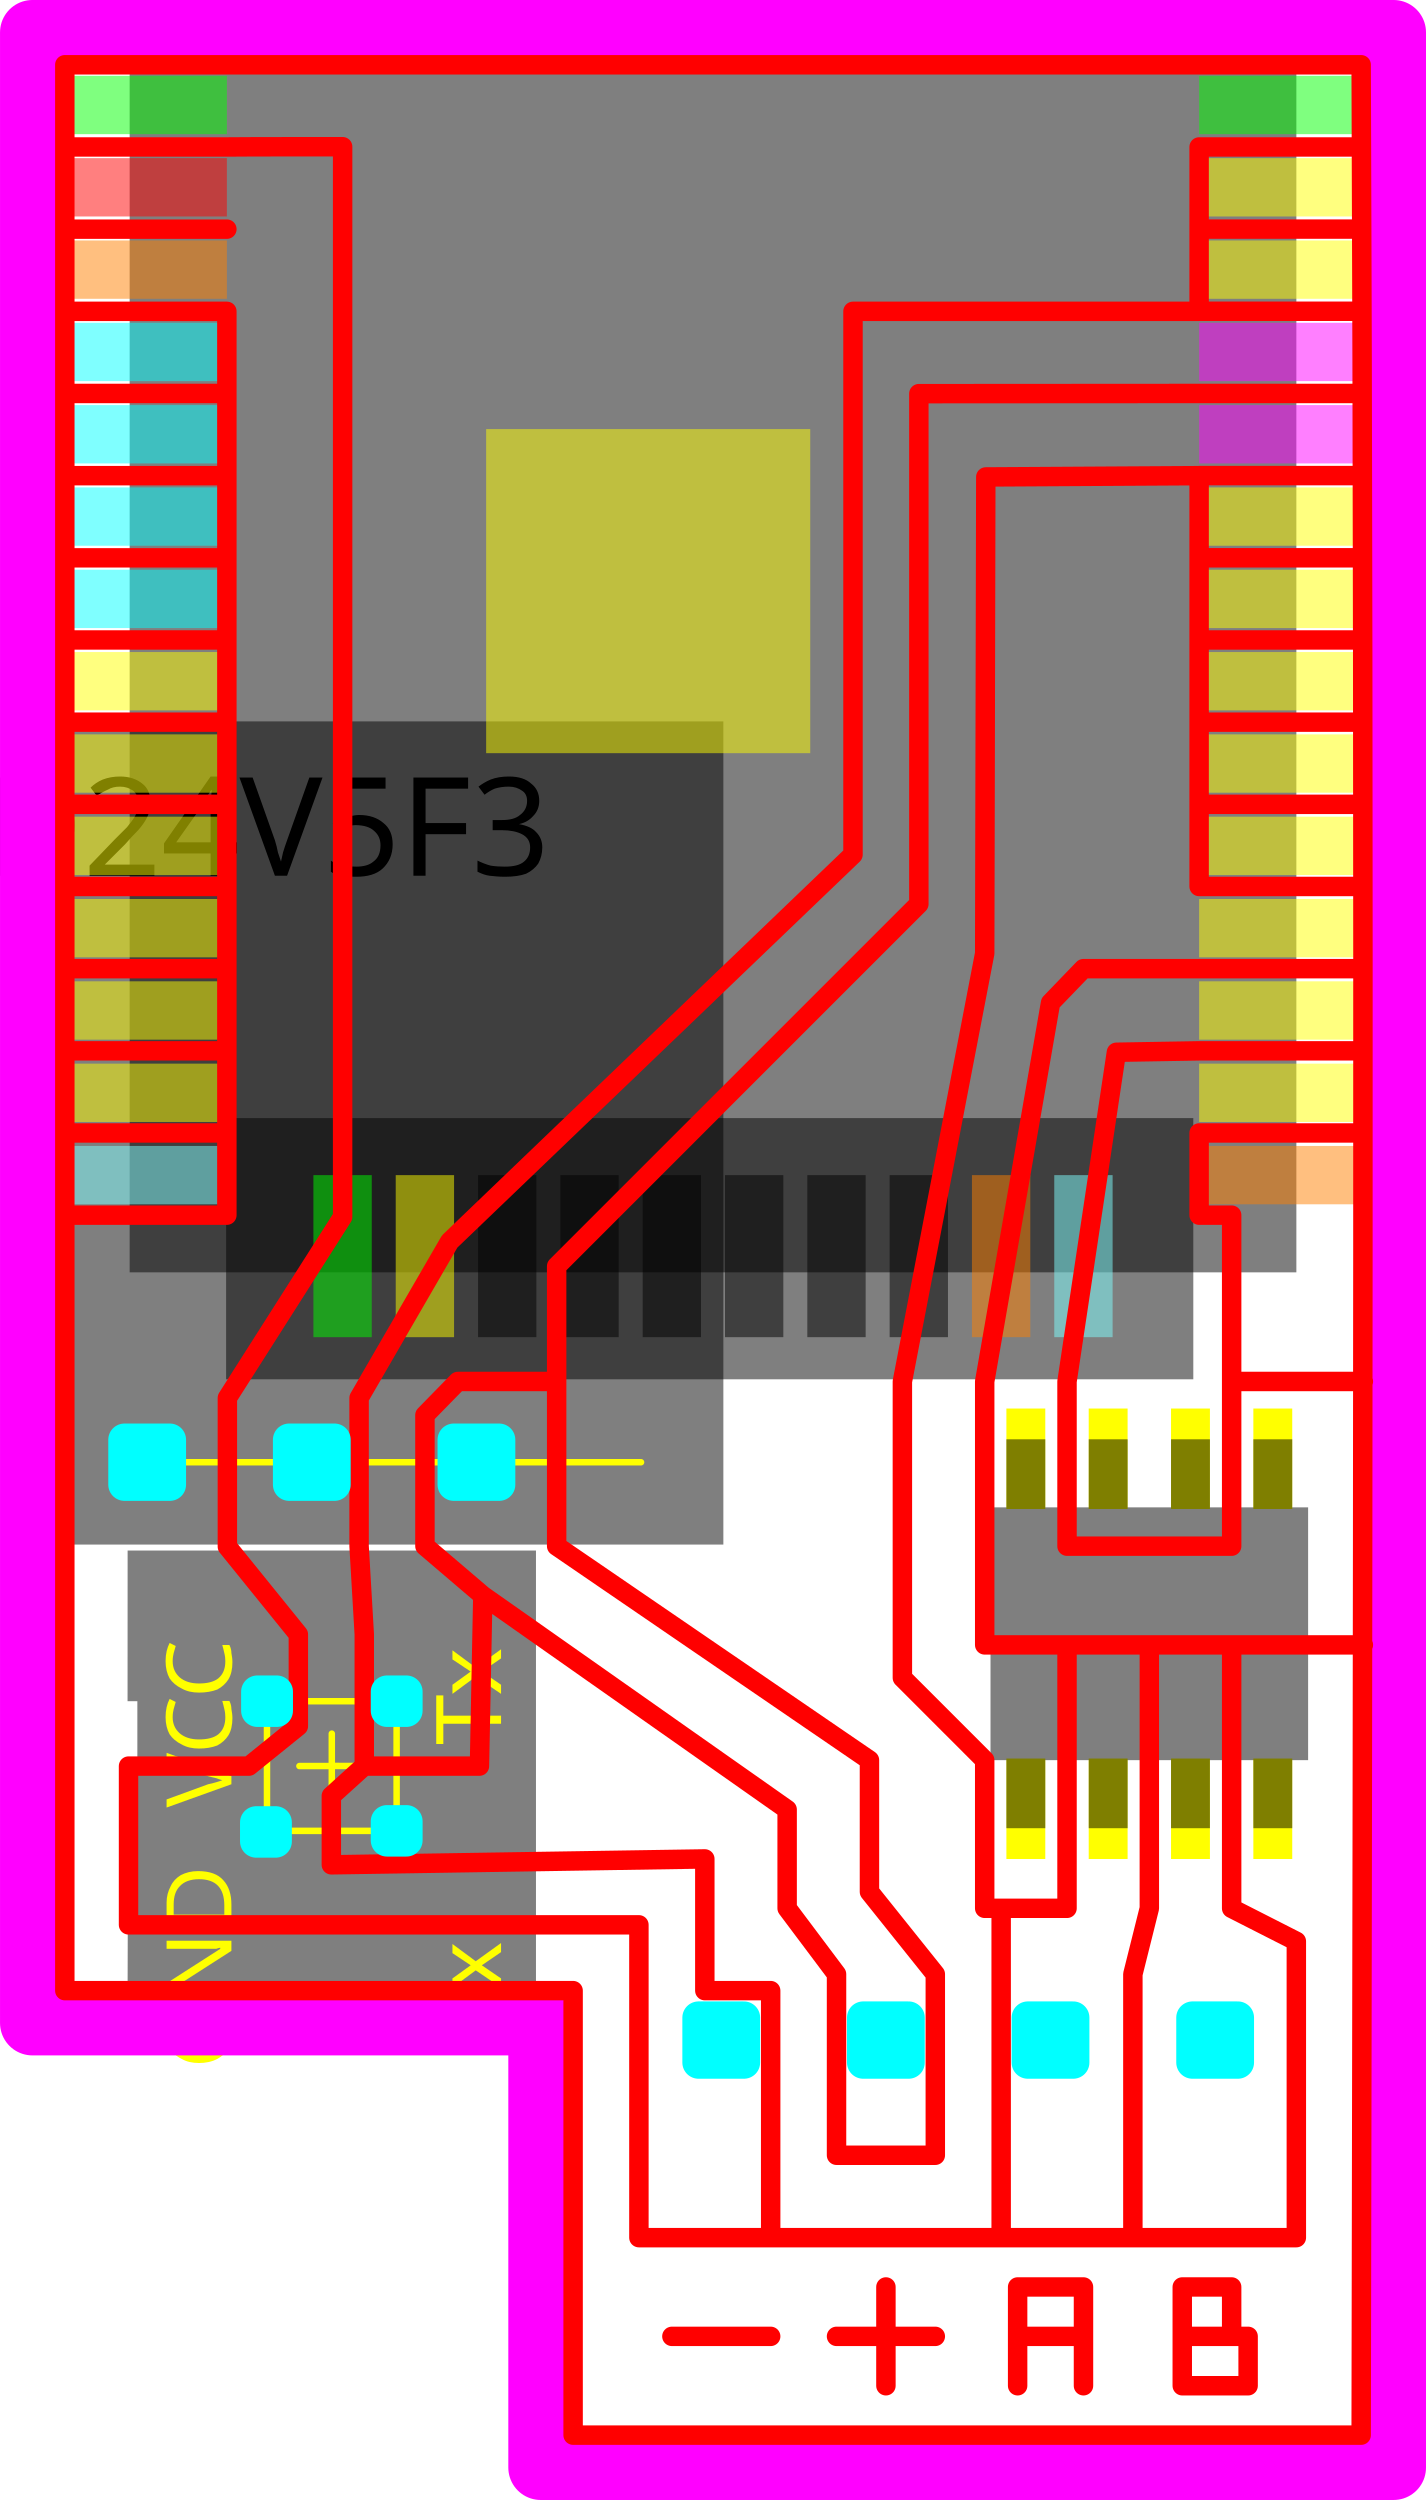
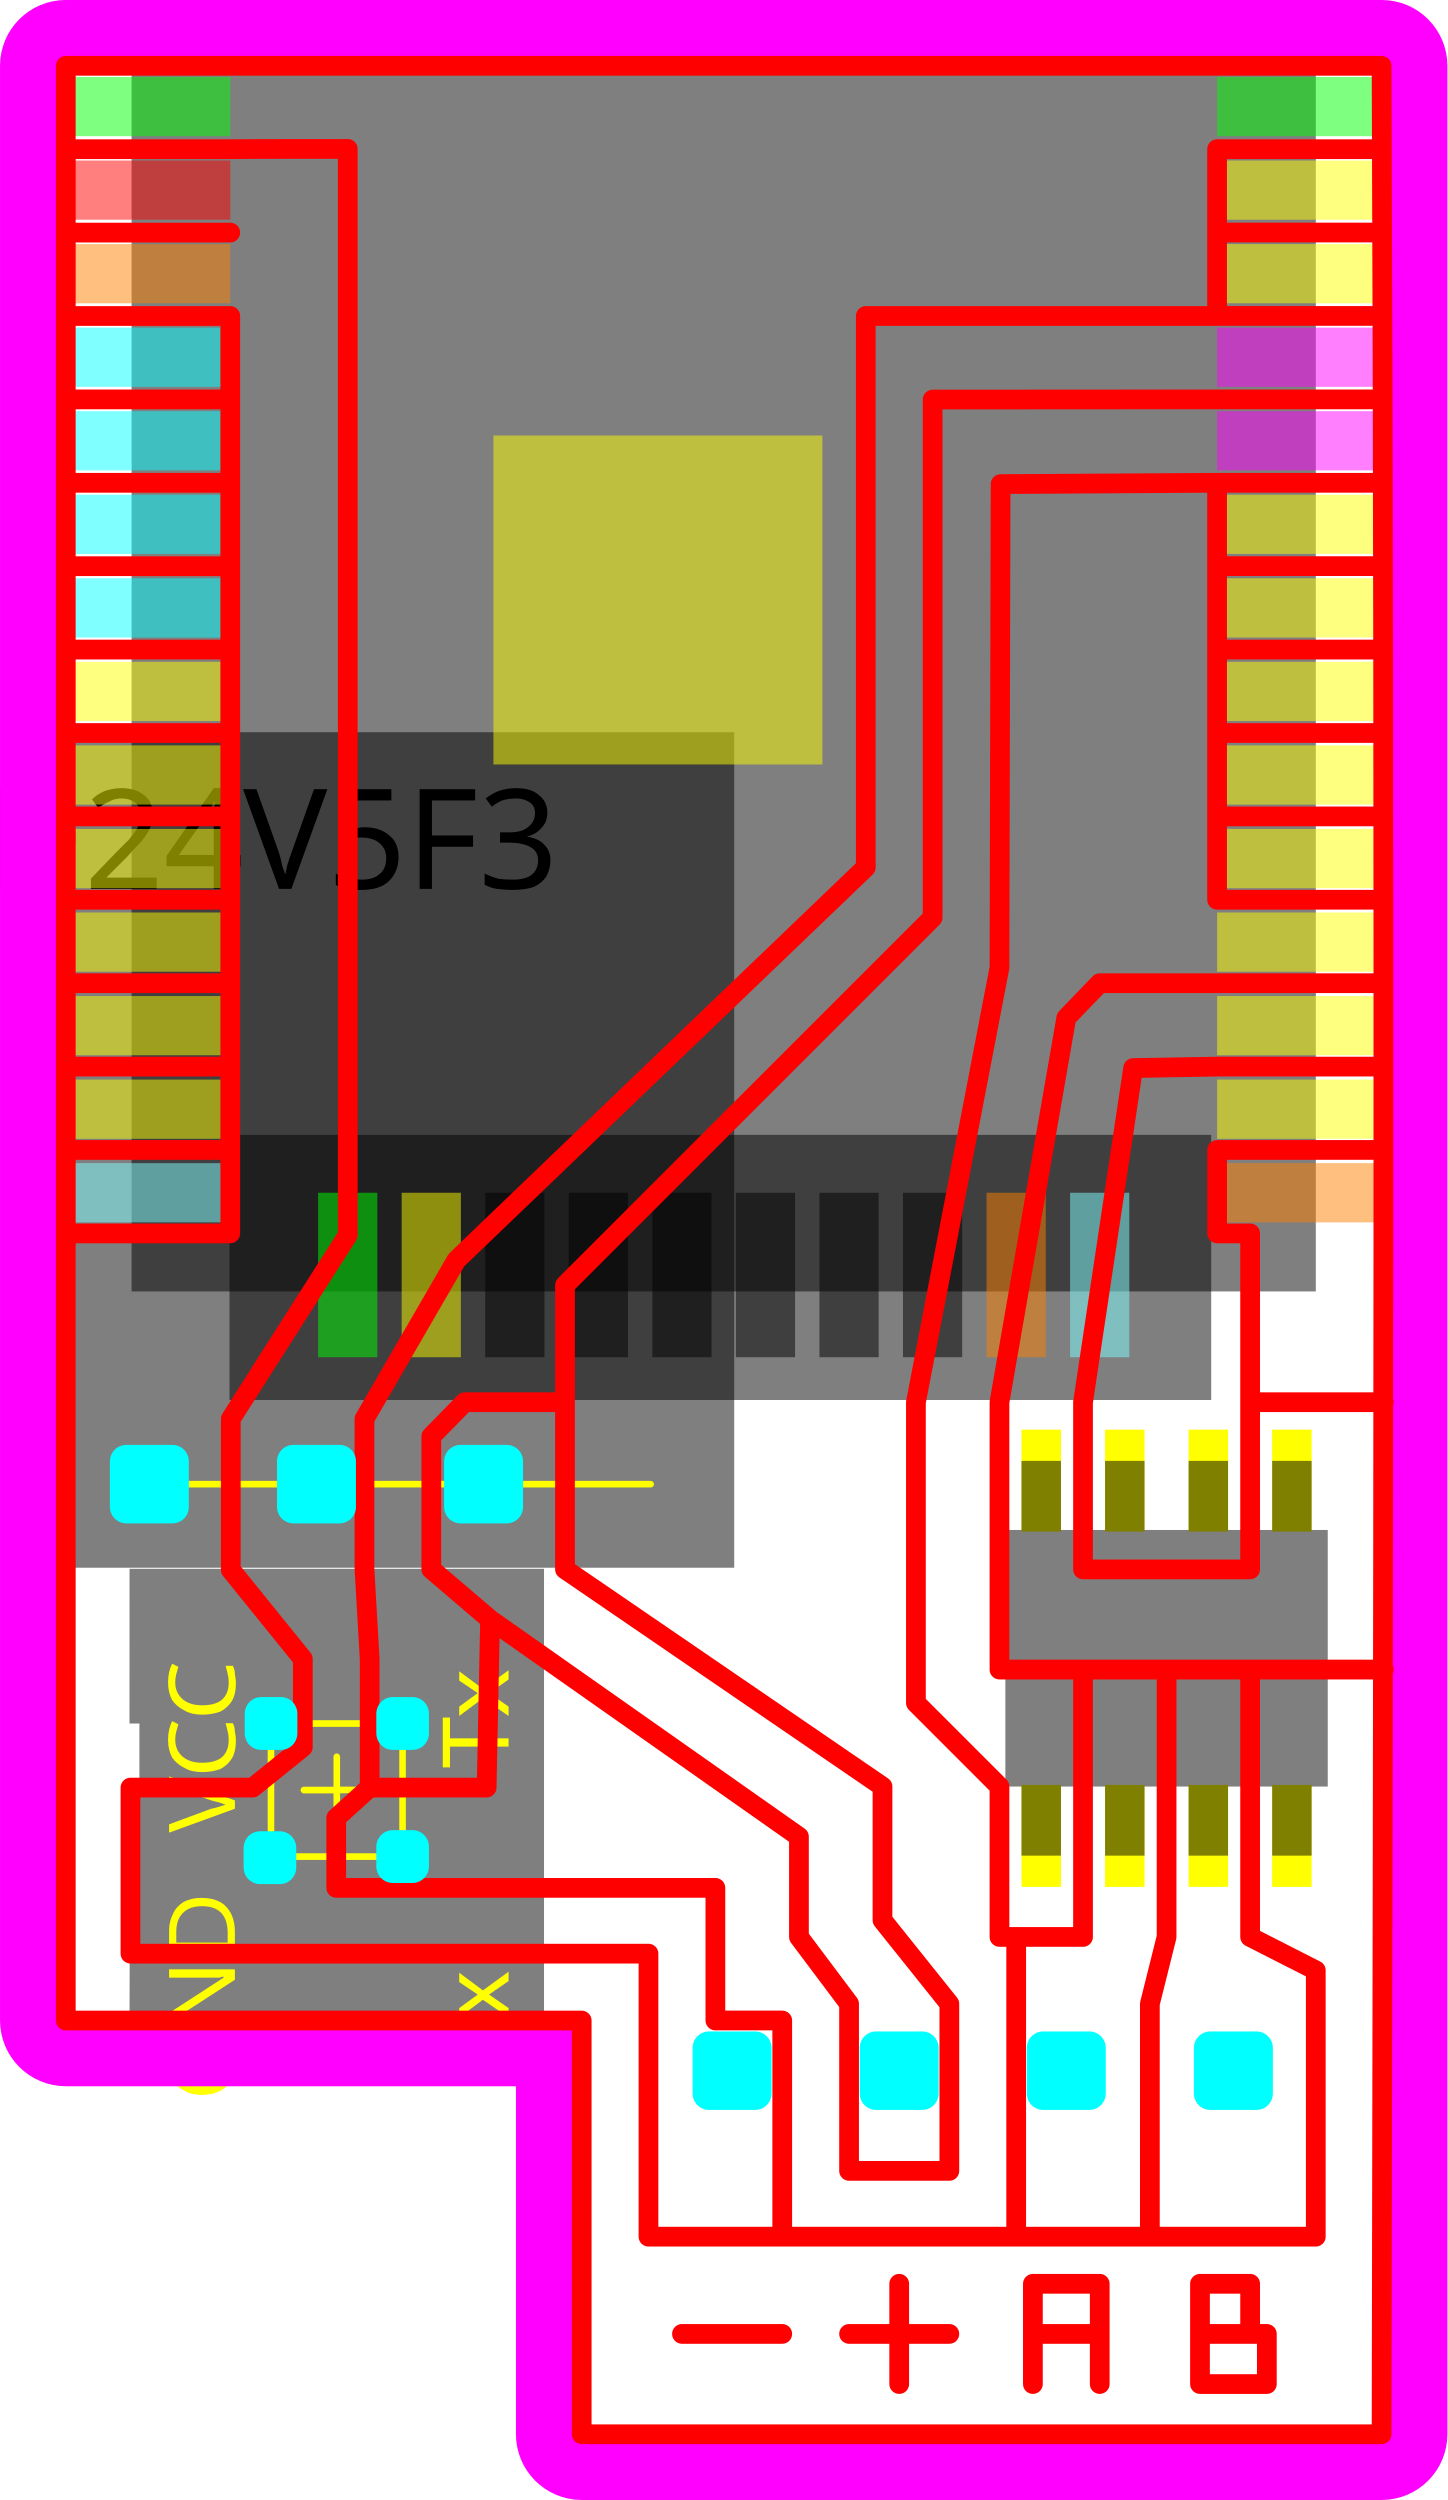
- <svg xmlns="http://www.w3.org/2000/svg" width="22mm" height="38.57mm" viewBox="0 0 22 38.57" version="1.1" id="svg926">
+ <svg xmlns="http://www.w3.org/2000/svg" width="22mm" height="38mm" viewBox="0 0 22 38" version="1.1" id="svg926">
  <defs id="defs920" />
  <g id="layer6" style="display:inline" transform="translate(3.654297,2.298828)">
    <rect style="fill:#000000;fill-opacity:0.502;stroke:none;stroke-width:0.337;stroke-linecap:round;stroke-linejoin:round;stroke-miterlimit:4;stroke-dasharray:none;stroke-opacity:1" id="rect1434" width="14.922" height="4.03" x="-0.166" y="14.951" />
    <g transform="translate(-15.3543,-79.88925)" id="layer1-1">
      <rect y="88.72" x="12.7" height="12.7" width="10.16" id="rect817" style="opacity:1;fill:#000000;fill-opacity:0.502;fill-rule:evenodd;stroke:none;stroke-width:0.1;stroke-linecap:round;stroke-linejoin:round;stroke-miterlimit:4;stroke-dasharray:none;stroke-dashoffset:0;stroke-opacity:1" />
      <path id="path831" d="m 13.97,100.15 h 2.54 2.54 2.54" style="opacity:1;fill:none;fill-opacity:0.502;fill-rule:evenodd;stroke:#ffff00;stroke-width:0.1;stroke-linecap:round;stroke-linejoin:round;stroke-miterlimit:4;stroke-dasharray:none;stroke-dashoffset:0;stroke-opacity:1" />
      <text id="text835" y="91.103" x="17.734" style="font-style:normal;font-variant:normal;font-weight:normal;font-stretch:normal;font-size:2.117px;line-height:125%;font-family:Raleway;-inkscape-font-specification:'Raleway, Normal';font-variant-ligatures:normal;font-variant-caps:normal;font-variant-numeric:normal;font-feature-settings:normal;text-align:center;letter-spacing:0px;word-spacing:0px;writing-mode:lr-tb;text-anchor:middle;fill:#000000;fill-opacity:1;stroke:none;stroke-width:0.265px;stroke-linecap:butt;stroke-linejoin:miter;stroke-opacity:1" xml:space="preserve">
        <tspan style="font-style:normal;font-variant:normal;font-weight:normal;font-stretch:normal;font-size:2.117px;font-family:Raleway;-inkscape-font-specification:'Raleway, Normal';font-variant-ligatures:normal;font-variant-caps:normal;font-variant-numeric:normal;font-feature-settings:normal;text-align:center;writing-mode:lr-tb;text-anchor:middle;stroke-width:0.265px" y="91.103" x="17.734" id="tspan833">D24V5F3</tspan>
      </text>
    </g>
    <text id="text1597" y="28.948" x="-14.374" style="font-style:normal;font-variant:normal;font-weight:normal;font-stretch:normal;font-size:1.411px;line-height:125%;font-family:FiveByNineJTD;-inkscape-font-specification:'FiveByNineJTD, Normal';font-variant-ligatures:normal;font-variant-caps:normal;font-variant-numeric:normal;font-feature-settings:normal;text-align:center;letter-spacing:0px;word-spacing:0px;writing-mode:lr-tb;text-anchor:middle;fill:#ffff00;fill-opacity:1;stroke:none;stroke-width:0.265px;stroke-linecap:butt;stroke-linejoin:miter;stroke-opacity:1" xml:space="preserve" transform="rotate(-90)">
      <tspan style="font-style:normal;font-variant:normal;font-weight:normal;font-stretch:normal;font-size:1.411px;font-family:FiveByNineJTD;-inkscape-font-specification:'FiveByNineJTD, Normal';font-variant-ligatures:normal;font-variant-caps:normal;font-variant-numeric:normal;font-feature-settings:normal;text-align:center;writing-mode:lr-tb;text-anchor:middle;fill:#ffff00;fill-opacity:1;stroke-width:0.265px" y="30.197" x="-14.374" id="tspan1595" />
    </text>
    <g transform="rotate(180,10.16868,58.69336)" id="layer1-0">
      <g id="g1249">
        <path id="path1215" d="m 4.355,96.405 v 1.55" style="opacity:1;fill:none;fill-opacity:0.502;fill-rule:evenodd;stroke:#ffff00;stroke-width:0.6;stroke-linecap:butt;stroke-linejoin:round;stroke-miterlimit:4;stroke-dasharray:none;stroke-dashoffset:0;stroke-opacity:1" />
        <path style="opacity:1;fill:none;fill-opacity:0.502;fill-rule:evenodd;stroke:#ffff00;stroke-width:0.6;stroke-linecap:butt;stroke-linejoin:round;stroke-miterlimit:4;stroke-dasharray:none;stroke-dashoffset:0;stroke-opacity:1" d="m 5.625,96.405 v 1.55" id="path1217" />
        <path id="path1219" d="m 6.895,96.405 v 1.55" style="opacity:1;fill:none;fill-opacity:0.502;fill-rule:evenodd;stroke:#ffff00;stroke-width:0.6;stroke-linecap:butt;stroke-linejoin:round;stroke-miterlimit:4;stroke-dasharray:none;stroke-dashoffset:0;stroke-opacity:1" />
        <path style="opacity:1;fill:none;fill-opacity:0.502;fill-rule:evenodd;stroke:#ffff00;stroke-width:0.6;stroke-linecap:butt;stroke-linejoin:round;stroke-miterlimit:4;stroke-dasharray:none;stroke-dashoffset:0;stroke-opacity:1" d="m 8.165,96.405 v 1.55" id="path1221" />
        <path style="opacity:1;fill:none;fill-opacity:0.502;fill-rule:evenodd;stroke:#ffff00;stroke-width:0.6;stroke-linecap:butt;stroke-linejoin:round;stroke-miterlimit:4;stroke-dasharray:none;stroke-dashoffset:0;stroke-opacity:1" d="m 4.355,91.005 v 1.55" id="path1223" />
        <path id="path1225" d="m 5.625,91.005 v 1.55" style="opacity:1;fill:none;fill-opacity:0.502;fill-rule:evenodd;stroke:#ffff00;stroke-width:0.6;stroke-linecap:butt;stroke-linejoin:round;stroke-miterlimit:4;stroke-dasharray:none;stroke-dashoffset:0;stroke-opacity:1" />
        <path style="opacity:1;fill:none;fill-opacity:0.502;fill-rule:evenodd;stroke:#ffff00;stroke-width:0.6;stroke-linecap:butt;stroke-linejoin:round;stroke-miterlimit:4;stroke-dasharray:none;stroke-dashoffset:0;stroke-opacity:1" d="m 6.895,91.005 v 1.55" id="path1227" />
        <path id="path1229" d="m 8.165,91.005 v 1.55" style="opacity:1;fill:none;fill-opacity:0.502;fill-rule:evenodd;stroke:#ffff00;stroke-width:0.6;stroke-linecap:butt;stroke-linejoin:round;stroke-miterlimit:4;stroke-dasharray:none;stroke-dashoffset:0;stroke-opacity:1" />
      </g>
      <path id="rect1149" d="m 0.926,1.795 v 3.969 H 0 V 20.504 h 0.926 v 3.969 H 3.193 v -3.969 h 2.533 v 3.969 h 2.268 v -3.969 h 2.531 v 3.969 h 2.268 v -3.969 h 2.533 v 3.969 h 2.268 v -3.969 h 0.926 V 5.764 H 17.594 v -3.969 h -2.268 v 3.969 h -2.533 v -3.969 h -2.268 v 3.969 H 7.994 v -3.969 H 5.727 v 3.969 H 3.193 v -3.969 z" style="opacity:1;fill:#000000;fill-opacity:0.502;fill-rule:evenodd;stroke:none;stroke-width:1.134;stroke-linecap:round;stroke-linejoin:round;stroke-miterlimit:4;stroke-dasharray:none;stroke-dashoffset:0;stroke-opacity:1" transform="matrix(0.2645833,0,0,0.2645833,3.81,91.005)" />
    </g>
    <g style="display:inline" id="layer4" transform="translate(-1.638634,-7.814222)" />
-     <g style="display:inline" transform="rotate(-90,-43.3028,98.0275)" id="layer1">
+     <g style="display:inline" transform="matrix(0,-1.011295,1,0,-141.3303,55.02321)" id="layer1">
      <path id="rect818" d="m 26.452,139.645 2.325,0.006 v 0.144 h 2 v -0.151 l 2.325,0.001 v 6.3 h -6.65 z" style="opacity:1;fill:#000000;fill-opacity:0.502;fill-rule:evenodd;stroke:none;stroke-width:1;stroke-linecap:round;stroke-linejoin:round;stroke-miterlimit:4;stroke-dasharray:none;stroke-dashoffset:0;stroke-opacity:1" />
      <path d="m 29.777,142.295 v 0.5 h 0.5 m -1,0 h 0.502 l -0.002,0.5 m -1,-1.5 v 2 h 2 v -2 h -2" style="opacity:1;fill:none;fill-opacity:0.502;fill-rule:evenodd;stroke:#ffff00;stroke-width:0.1;stroke-linecap:round;stroke-linejoin:round;stroke-miterlimit:4;stroke-dasharray:none;stroke-dashoffset:0;stroke-opacity:1" id="path1638" />
      <text id="text1589" y="141.248" x="27.967" style="font-style:normal;font-variant:normal;font-weight:normal;font-stretch:normal;font-size:1.411px;line-height:125%;font-family:FiveByNineJTD;-inkscape-font-specification:'FiveByNineJTD, Normal';font-variant-ligatures:normal;font-variant-caps:normal;font-variant-numeric:normal;font-feature-settings:normal;text-align:center;letter-spacing:0px;word-spacing:0px;writing-mode:lr-tb;text-anchor:middle;fill:#ffff00;fill-opacity:1;stroke:none;stroke-width:0.265px;stroke-linecap:butt;stroke-linejoin:miter;stroke-opacity:1" xml:space="preserve">
        <tspan style="font-style:normal;font-variant:normal;font-weight:normal;font-stretch:normal;font-size:1.411px;font-family:FiveByNineJTD;-inkscape-font-specification:'FiveByNineJTD, Normal';font-variant-ligatures:normal;font-variant-caps:normal;font-variant-numeric:normal;font-feature-settings:normal;text-align:center;writing-mode:lr-tb;text-anchor:middle;fill:#ffff00;fill-opacity:1;stroke-width:0.265px" y="141.248" x="27.967" id="tspan1587">GND</tspan>
      </text>
      <text xml:space="preserve" style="font-style:normal;font-variant:normal;font-weight:normal;font-stretch:normal;font-size:1.411px;line-height:125%;font-family:FiveByNineJTD;-inkscape-font-specification:'FiveByNineJTD, Normal';font-variant-ligatures:normal;font-variant-caps:normal;font-variant-numeric:normal;font-feature-settings:normal;text-align:center;letter-spacing:0px;word-spacing:0px;writing-mode:lr-tb;text-anchor:middle;fill:#ffff00;fill-opacity:1;stroke:none;stroke-width:0.265px;stroke-linecap:butt;stroke-linejoin:miter;stroke-opacity:1" x="31.716" y="141.248" id="text1593">
        <tspan id="tspan1591" x="31.716" y="141.248" style="font-style:normal;font-variant:normal;font-weight:normal;font-stretch:normal;font-size:1.411px;font-family:FiveByNineJTD;-inkscape-font-specification:'FiveByNineJTD, Normal';font-variant-ligatures:normal;font-variant-caps:normal;font-variant-numeric:normal;font-feature-settings:normal;text-align:center;writing-mode:lr-tb;text-anchor:middle;fill:#ffff00;fill-opacity:1;stroke-width:0.265px">VCC</tspan>
      </text>
      <text xml:space="preserve" style="font-style:normal;font-variant:normal;font-weight:normal;font-stretch:normal;font-size:1.411px;line-height:125%;font-family:FiveByNineJTD;-inkscape-font-specification:'FiveByNineJTD, Normal';font-variant-ligatures:normal;font-variant-caps:normal;font-variant-numeric:normal;font-feature-settings:normal;text-align:center;letter-spacing:0px;word-spacing:0px;writing-mode:lr-tb;text-anchor:middle;fill:#ffff00;fill-opacity:1;stroke:none;stroke-width:0.265px;stroke-linecap:butt;stroke-linejoin:miter;stroke-opacity:1" x="32.138" y="145.408" id="text1597-2">
        <tspan id="tspan1595-3" x="32.138" y="145.408" style="font-style:normal;font-variant:normal;font-weight:normal;font-stretch:normal;font-size:1.411px;font-family:FiveByNineJTD;-inkscape-font-specification:'FiveByNineJTD, Normal';font-variant-ligatures:normal;font-variant-caps:normal;font-variant-numeric:normal;font-feature-settings:normal;text-align:center;writing-mode:lr-tb;text-anchor:middle;fill:#ffff00;fill-opacity:1;stroke-width:0.265px">Tx</tspan>
      </text>
      <text id="text1601" y="145.408" x="27.545" style="font-style:normal;font-variant:normal;font-weight:normal;font-stretch:normal;font-size:1.411px;line-height:125%;font-family:FiveByNineJTD;-inkscape-font-specification:'FiveByNineJTD, Normal';font-variant-ligatures:normal;font-variant-caps:normal;font-variant-numeric:normal;font-feature-settings:normal;text-align:center;letter-spacing:0px;word-spacing:0px;writing-mode:lr-tb;text-anchor:middle;fill:#ffff00;fill-opacity:1;stroke:none;stroke-width:0.265px;stroke-linecap:butt;stroke-linejoin:miter;stroke-opacity:1" xml:space="preserve">
        <tspan style="font-style:normal;font-variant:normal;font-weight:normal;font-stretch:normal;font-size:1.411px;font-family:FiveByNineJTD;-inkscape-font-specification:'FiveByNineJTD, Normal';font-variant-ligatures:normal;font-variant-caps:normal;font-variant-numeric:normal;font-feature-settings:normal;text-align:center;writing-mode:lr-tb;text-anchor:middle;fill:#ffff00;fill-opacity:1;stroke-width:0.265px" y="145.408" x="27.545" id="tspan1599">Rx</tspan>
      </text>
    </g>
    <rect y="-8.169" x="-1.654" height="25.5" width="18" id="rect10" style="fill:#000000;fill-opacity:0.502;stroke:none;stroke-width:0.265" />
    <rect y="-1.129" x="-2.654" height="0.9" width="2.5" id="rect819" style="fill:#00ff00;fill-opacity:0.502;stroke:none;stroke-width:0.296" />
    <rect style="fill:#80ffff;fill-opacity:0.502;stroke:none;stroke-width:0.296" id="rect821" width="2.5" height="0.9" x="-2.654" y="15.381" />
    <rect y="14.111" x="-2.654" height="0.9" width="2.5" id="rect823" style="fill:#ffff00;fill-opacity:0.502;stroke:none;stroke-width:0.296" />
    <rect style="fill:#ffff00;fill-opacity:0.502;stroke:none;stroke-width:0.296" id="rect825" width="2.5" height="0.9" x="-2.654" y="12.841" />
    <rect y="11.571" x="-2.654" height="0.9" width="2.5" id="rect827" style="fill:#ffff00;fill-opacity:0.502;stroke:none;stroke-width:0.296" />
    <rect style="fill:#ffff00;fill-opacity:0.502;stroke:none;stroke-width:0.296" id="rect829" width="2.5" height="0.9" x="-2.654" y="10.301" />
    <rect y="9.031" x="-2.654" height="0.9" width="2.5" id="rect831" style="fill:#ffff00;fill-opacity:0.502;stroke:none;stroke-width:0.296" />
    <rect style="fill:#ffff00;fill-opacity:0.502;stroke:none;stroke-width:0.296" id="rect833" width="2.5" height="0.9" x="-2.654" y="7.761" />
    <rect y="6.491" x="-2.654" height="0.9" width="2.5" id="rect835" style="fill:#00ffff;fill-opacity:0.502;stroke:none;stroke-width:0.296" />
    <rect style="fill:#00ffff;fill-opacity:0.502;stroke:none;stroke-width:0.296" id="rect837" width="2.5" height="0.9" x="-2.654" y="5.221" />
    <rect y="3.951" x="-2.654" height="0.9" width="2.5" id="rect839" style="fill:#00ffff;fill-opacity:0.502;stroke:none;stroke-width:0.296" />
    <rect style="fill:#00ffff;fill-opacity:0.502;stroke:none;stroke-width:0.296" id="rect841" width="2.5" height="0.9" x="-2.654" y="2.681" />
    <rect y="1.411" x="-2.654" height="0.9" width="2.5" id="rect843" style="fill:#ff8000;fill-opacity:0.502;stroke:none;stroke-width:0.296" />
    <rect style="fill:#ff0000;fill-opacity:0.502;stroke:none;stroke-width:0.296" id="rect845" width="2.5" height="0.9" x="-2.654" y="0.141" />
    <rect style="fill:#00ff00;fill-opacity:0.502;stroke:none;stroke-width:0.296" id="rect867" width="2.5" height="0.9" x="14.846" y="-1.129" />
    <rect y="15.381" x="14.846" height="0.9" width="2.5" id="rect869" style="fill:#ff8000;fill-opacity:0.502;stroke:none;stroke-width:0.296" />
    <rect style="fill:#ffff00;fill-opacity:0.502;stroke:none;stroke-width:0.296" id="rect871" width="2.5" height="0.9" x="14.846" y="14.111" />
    <rect y="12.841" x="14.846" height="0.9" width="2.5" id="rect873" style="fill:#ffff00;fill-opacity:0.502;stroke:none;stroke-width:0.296" />
    <rect style="fill:#ffff00;fill-opacity:0.502;stroke:none;stroke-width:0.296" id="rect875" width="2.5" height="0.9" x="14.846" y="11.571" />
    <rect y="10.301" x="14.846" height="0.9" width="2.5" id="rect877" style="fill:#ffff00;fill-opacity:0.502;stroke:none;stroke-width:0.296" />
    <rect style="fill:#ffff00;fill-opacity:0.502;stroke:none;stroke-width:0.296" id="rect879" width="2.5" height="0.9" x="14.846" y="9.031" />
    <rect y="7.761" x="14.846" height="0.9" width="2.5" id="rect881" style="fill:#ffff00;fill-opacity:0.502;stroke:none;stroke-width:0.296" />
    <rect style="fill:#ffff00;fill-opacity:0.502;stroke:none;stroke-width:0.296" id="rect883" width="2.5" height="0.9" x="14.846" y="6.491" />
    <rect y="5.221" x="14.846" height="0.9" width="2.5" id="rect885" style="fill:#ffff00;fill-opacity:0.502;stroke:none;stroke-width:0.296" />
    <rect style="fill:#ff00ff;fill-opacity:0.502;stroke:none;stroke-width:0.296" id="rect887" width="2.5" height="0.9" x="14.846" y="3.951" />
    <rect y="2.681" x="14.846" height="0.9" width="2.5" id="rect889" style="fill:#ff00ff;fill-opacity:0.502;stroke:none;stroke-width:0.296" />
    <rect style="fill:#ffff00;fill-opacity:0.502;stroke:none;stroke-width:0.296" id="rect891" width="2.5" height="0.9" x="14.846" y="1.411" />
    <rect y="0.141" x="14.846" height="0.9" width="2.5" id="rect893" style="fill:#ffff00;fill-opacity:0.502;stroke:none;stroke-width:0.296" />
    <rect transform="rotate(90)" style="fill:#00ff00;fill-opacity:0.502;stroke:none;stroke-width:0.296" id="rect899" width="2.5" height="0.9" x="15.831" y="-2.081" />
    <rect transform="rotate(90)" y="-3.351" x="15.831" height="0.9" width="2.5" id="rect901" style="fill:#ffff00;fill-opacity:0.502;stroke:none;stroke-width:0.296" />
    <rect transform="rotate(90)" style="fill:#000000;fill-opacity:0.502;stroke:none;stroke-width:0.296" id="rect903" width="2.5" height="0.9" x="15.831" y="-4.621" />
    <rect transform="rotate(90)" y="-5.891" x="15.831" height="0.9" width="2.5" id="rect905" style="fill:#000000;fill-opacity:0.502;stroke:none;stroke-width:0.296" />
    <rect transform="rotate(90)" style="fill:#000000;fill-opacity:0.502;stroke:none;stroke-width:0.296" id="rect907" width="2.5" height="0.9" x="15.831" y="-7.161" />
    <rect transform="rotate(90)" y="-8.431" x="15.831" height="0.9" width="2.5" id="rect909" style="fill:#000000;fill-opacity:0.502;stroke:none;stroke-width:0.296" />
    <rect transform="rotate(90)" style="fill:#000000;fill-opacity:0.502;stroke:none;stroke-width:0.296" id="rect911" width="2.5" height="0.9" x="15.831" y="-9.701" />
    <rect transform="rotate(90)" y="-10.971" x="15.831" height="0.9" width="2.5" id="rect913" style="fill:#000000;fill-opacity:0.502;stroke:none;stroke-width:0.296" />
    <rect transform="rotate(90)" style="fill:#ff8000;fill-opacity:0.502;stroke:none;stroke-width:0.296" id="rect915" width="2.5" height="0.9" x="15.831" y="-12.241" />
    <rect transform="rotate(90)" y="-13.511" x="15.831" height="0.9" width="2.5" id="rect917" style="fill:#80ffff;fill-opacity:0.502;stroke:none;stroke-width:0.296" />
    <rect y="4.321" x="3.846" height="5" width="5" id="rect946" style="fill:#ffff00;fill-opacity:0.502;stroke:none;stroke-width:0.41" />
    <text id="text4848" y="-3.375" x="7.352" style="font-style:normal;font-variant:normal;font-weight:normal;font-stretch:normal;font-size:4.939px;line-height:1.25;font-family:sans-serif;-inkscape-font-specification:'sans-serif, Normal';font-variant-ligatures:normal;font-variant-caps:normal;font-variant-numeric:normal;font-feature-settings:normal;text-align:center;letter-spacing:0px;word-spacing:0px;writing-mode:lr-tb;text-anchor:middle;fill:#000000;fill-opacity:1;stroke:none;stroke-width:0.265" xml:space="preserve">
      <tspan style="font-style:normal;font-variant:normal;font-weight:normal;font-stretch:normal;font-size:4.939px;font-family:sans-serif;-inkscape-font-specification:'sans-serif, Normal';font-variant-ligatures:normal;font-variant-caps:normal;font-variant-numeric:normal;font-feature-settings:normal;text-align:center;writing-mode:lr-tb;text-anchor:middle;stroke-width:0.265" y="-3.375" x="7.352" id="tspan4846">ESP32</tspan>
    </text>
  </g>
  <g id="edge" style="display:inline" transform="translate(3.654297,2.298828)">
-     <path style="color:#000000;font-style:normal;font-variant:normal;font-weight:normal;font-stretch:normal;font-size:medium;line-height:normal;font-family:sans-serif;font-variant-ligatures:normal;font-variant-position:normal;font-variant-caps:normal;font-variant-numeric:normal;font-variant-alternates:normal;font-feature-settings:normal;text-indent:0;text-align:start;text-decoration:none;text-decoration-line:none;text-decoration-style:solid;text-decoration-color:#000000;letter-spacing:normal;word-spacing:normal;text-transform:none;writing-mode:lr-tb;direction:ltr;text-orientation:mixed;dominant-baseline:auto;baseline-shift:baseline;text-anchor:start;white-space:normal;shape-padding:0;clip-rule:nonzero;display:inline;overflow:visible;visibility:visible;opacity:1;isolation:auto;mix-blend-mode:normal;color-interpolation:sRGB;color-interpolation-filters:linearRGB;solid-color:#000000;solid-opacity:1;vector-effect:none;fill:none;fill-opacity:1;fill-rule:nonzero;stroke:#ff00ff;stroke-width:1;stroke-linecap:round;stroke-linejoin:round;stroke-miterlimit:4;stroke-dasharray:none;stroke-dashoffset:0;stroke-opacity:1;color-rendering:auto;image-rendering:auto;shape-rendering:auto;text-rendering:auto;enable-background:accumulate" d="m -3.154,-1.799 v 0.5 30.211 H 4.688 v 6.859 H 17.846 V -1.799 Z" id="path924" />
+     <path style="color:#000000;font-style:normal;font-variant:normal;font-weight:normal;font-stretch:normal;font-size:medium;line-height:normal;font-family:sans-serif;font-variant-ligatures:normal;font-variant-position:normal;font-variant-caps:normal;font-variant-numeric:normal;font-variant-alternates:normal;font-feature-settings:normal;text-indent:0;text-align:start;text-decoration:none;text-decoration-line:none;text-decoration-style:solid;text-decoration-color:#000000;letter-spacing:normal;word-spacing:normal;text-transform:none;writing-mode:lr-tb;direction:ltr;text-orientation:mixed;dominant-baseline:auto;baseline-shift:baseline;text-anchor:start;white-space:normal;shape-padding:0;clip-rule:nonzero;display:inline;overflow:visible;visibility:visible;opacity:1;isolation:auto;mix-blend-mode:normal;color-interpolation:sRGB;color-interpolation-filters:linearRGB;solid-color:#000000;solid-opacity:1;vector-effect:none;fill:none;fill-opacity:1;fill-rule:nonzero;stroke:#ff00ff;stroke-width:1;stroke-linecap:round;stroke-linejoin:round;stroke-miterlimit:4;stroke-dasharray:none;stroke-dashoffset:0;stroke-opacity:1;color-rendering:auto;image-rendering:auto;shape-rendering:auto;text-rendering:auto;enable-background:accumulate" d="m -2.654,-1.799 a 0.5,0.5 0 0 0 -0.5,0.5 V 28.412 a 0.5,0.5 0 0 0 0.5,0.5 H 4.688 v 5.789 a 0.5,0.5 0 0 0 0.5,0.5 h 12.158 a 0.5,0.5 0 0 0 0.5,-0.5 V -1.299 a 0.5,0.5 0 0 0 -0.5,-0.5 z" id="path932" />
  </g>
  <g id="layer2" style="display:inline" transform="translate(2.74696,17.51441)">
    <g id="g993" transform="translate(7.306204,-20.71982)" />
    <g transform="rotate(90,5.650503,16.0582)" id="g1053" />
    <g id="g1091" transform="translate(25.1062,-20.71982)" />
    <g transform="matrix(0.6593814,0,0,0.6593814,-6.897141,-185.2828)" id="layer1-0-7" style="fill:#000000;fill-opacity:0.502;stroke:#ff0000;stroke-width:0.455;stroke-miterlimit:4;stroke-dasharray:none;stroke-opacity:1" />
    <g transform="matrix(0.5473464,0,0,0.5473464,-4.794936,-157.4643)" id="layer1-9" style="stroke:#ff0000;stroke-width:0.548;stroke-miterlimit:4;stroke-dasharray:none;stroke-opacity:1" />
    <g style="display:inline" id="layer2-3" transform="translate(-0.7469596,-23.21481)" />
-     <path id="path947" style="fill:none;stroke:#ff0000;stroke-width:0.3;stroke-linecap:round;stroke-linejoin:round;stroke-miterlimit:4;stroke-dasharray:none;stroke-opacity:1" d="m 9.143,17.007 -4e-7,-3.81 h -1.016 v -2.032 l -5.762,0.091 10e-8,-1.064 0.508,-0.46 v -2.032 L 2.793,6.339 V 4.053 l 1.397,-2.413 6.223,-5.969 v -8.382 h 5.334 M 4.317,3.799 l 1.524,-3e-7 10e-8,2.54 4.826,3.302 v 2.032 l 1.016,1.27 v 2.794 h -1.524 v -2.794 l -0.762,-1.016 v -1.524 L 4.702,7.101 3.809,6.339 v -2.021 z m 8.382,8.128 1e-6,5.08 m 2.032,0 -1e-6,-4.064 0.254,-1.016 V 7.863 m 0.768,-18.039 -3.291,0.02 -0.017,7.351 -1.27,6.604 v 4.572 l 1.27,1.27 v 2.286 h 1.27 V 7.863 M 15.753,-5.105 h 2.5 m -2.5,-1.268 h 2.5 m -2.5,-1.268 h 2.5 m -2.5,-1.268 h 2.5 m -2.5,-5.071 h 2.5 M -1.747,-0.035 H 0.753 M -1.747,-1.302 H 0.753 M -1.747,-2.57 H 0.753 M -1.747,-3.838 H 0.753 M -1.747,-5.105 H 0.753 M -1.747,-6.373 H 0.753 M -1.747,-7.641 H 0.753 M -1.747,-8.908 h 2.5 m -2.5,-1.268 h 2.5 m -2.5,-1.268 H 0.753 M -1.747,-13.979 H 0.753 M -1.747,1.233 H 0.753 V -12.711 H -1.747 M 15.493,18.531 h 1.016 v 0.762 h -1.016 v -1.524 h 0.762 v 0.762 m -3.302,0 h 1.016 m -1.016,0.762 v -1.524 h 1.016 v 1.524 m -3.048,-1.524 v 1.524 m -0.762,-0.762 h 1.524 m -4.064,0 h 1.524 m -10.89,-35.046 -2e-6,29.712 7.842,-6e-6 -4.23e-5,6.858 H 18.253 c 0.023,-12.133 0.049,-24.436 0,-36.57 m -20,0 H 0.753 15.753 h 2.5 m 0,6.338 h -2.5 V -3.838 h 2.5 m 0,-11.409 h -2.5 v 2.535 h 2.5 m -20,-2.535 h 2.5 c 0.262,-0.004 1.786,-0.004 1.786,-0.004 V 1.259 L 0.761,4.053 V 6.347 L 1.856,7.701 V 9.117 L 1.094,9.733 h -1.858 v 2.449 l 7.874,10e-7 8e-7,4.826 H 17.253 v -4.572 l -0.998,-0.508 V 7.863 M 18.253,-1.302 h -2.5 l -1.276,0.022 -0.762,5.08 v 2.54 h 2.54 V 1.233 H 15.753 V -0.035 h 2.5 m 0,-2.535 h -2.5 -1.784 l -0.508,0.527 -1.016,5.842 v 4.064 l 5.842,2e-7 m 0,-4.064 h -2.032 M 2.872,9.733 H 4.65 L 4.702,7.101 M 18.253,-11.444 h -2.5 l -4.324,0.003 v 7.874 l -5.588,5.588 v 1.778" />
+     <path id="path947" style="fill:none;stroke:#ff0000;stroke-width:0.3;stroke-linecap:round;stroke-linejoin:round;stroke-miterlimit:4;stroke-dasharray:none;stroke-opacity:1" d="m 9.143,16.483 -4e-7,-3.286 h -1.016 V 11.181 H 2.364 l 10e-8,-1.064 0.508,-0.46 V 7.701 L 2.793,6.339 V 4.053 l 1.397,-2.413 6.223,-5.969 v -8.382 h 5.334 M 4.317,3.799 l 1.524,-3e-7 10e-8,2.54 4.826,3.302 v 2.032 l 1.016,1.27 v 2.54 h -1.524 v -2.54 l -0.762,-1.016 v -1.524 L 4.702,7.101 3.809,6.339 v -2.021 z m 8.382,8.128 1e-6,4.556 m 2.032,0 -1e-6,-3.54 0.254,-1.016 V 7.863 m 0.768,-18.039 -3.291,0.02 -0.017,7.351 -1.27,6.604 v 4.572 l 1.27,1.27 v 2.286 h 1.27 V 7.863 M 15.753,-5.105 h 2.5 m -2.5,-1.268 h 2.5 m -2.5,-1.268 h 2.5 m -2.5,-1.268 h 2.5 m -2.5,-5.071 h 2.5 M -1.747,-0.035 H 0.753 M -1.747,-1.302 H 0.753 M -1.747,-2.57 H 0.753 M -1.747,-3.838 H 0.753 M -1.747,-5.105 H 0.753 M -1.747,-6.373 H 0.753 M -1.747,-7.641 H 0.753 M -1.747,-8.908 h 2.5 m -2.5,-1.268 h 2.5 m -2.5,-1.268 H 0.753 M -1.747,-13.979 H 0.753 M -1.747,1.233 H 0.753 V -12.711 H -1.747 M 15.493,17.961 h 1.016 v 0.762 h -1.016 v -1.524 h 0.762 v 0.762 m -3.302,0 h 1.016 m -1.016,0.762 v -1.524 h 1.016 v 1.524 m -3.048,-1.524 v 1.524 m -0.762,-0.762 h 1.524 m -4.064,0 H 9.143 M 18.253,19.486 H 6.095 l 4.23e-5,-6.288 -7.842,6e-6 2e-6,-29.712 H 0.753 15.753 h 2.5 c 0.049,12.133 0.023,23.867 0,36 z m 0,-29.662 h -2.5 V -3.838 h 2.5 m 0,-11.409 h -2.5 v 2.535 h 2.5 m -20,-2.535 h 2.5 c 0.262,-0.004 1.786,-0.004 1.786,-0.004 V 1.259 L 0.761,4.053 V 6.347 L 1.856,7.701 v 1.341 L 1.094,9.657 h -1.858 v 2.524 l 7.874,10e-7 8e-7,4.302 H 17.253 v -4.048 l -0.998,-0.508 V 7.863 M 18.253,-1.302 h -2.5 l -1.276,0.022 -0.762,5.08 v 2.54 h 2.54 V 1.233 H 15.753 V -0.035 h 2.5 m 0,-2.535 h -2.5 -1.784 l -0.508,0.527 -1.016,5.842 v 4.064 l 5.842,2e-7 m 0,-4.064 h -2.032 M 2.872,9.657 H 4.65 L 4.702,7.101 M 18.253,-11.444 h -2.5 l -4.324,0.003 v 7.874 l -5.588,5.588 v 1.778" />
  </g>
  <g id="drill" style="display:inline" transform="translate(3.654297,2.298828)">
    <g id="g940" transform="matrix(1,0,0,-1,3.405002,44.69501)" />
    <g id="g927" transform="translate(0.5079995)">
      <path id="path915" d="m 6.965,29.175 0.35,-0.346 h -0.7 v 0.693 h 0.7 v -0.693" style="opacity:1;fill:none;fill-opacity:0.502;fill-rule:evenodd;stroke:#00ffff;stroke-width:0.5;stroke-linecap:round;stroke-linejoin:round;stroke-miterlimit:4;stroke-dasharray:none;stroke-dashoffset:0;stroke-opacity:1" />
      <path style="opacity:1;fill:none;fill-opacity:0.502;fill-rule:evenodd;stroke:#00ffff;stroke-width:0.5;stroke-linecap:round;stroke-linejoin:round;stroke-miterlimit:4;stroke-dasharray:none;stroke-dashoffset:0;stroke-opacity:1" d="m 9.505,29.175 0.35,-0.346 h -0.7 v 0.693 h 0.7 v -0.693" id="path917" />
      <path id="path919" d="m 12.045,29.175 0.35,-0.346 h -0.7 v 0.693 h 0.7 v -0.693" style="opacity:1;fill:none;fill-opacity:0.502;fill-rule:evenodd;stroke:#00ffff;stroke-width:0.5;stroke-linecap:round;stroke-linejoin:round;stroke-miterlimit:4;stroke-dasharray:none;stroke-dashoffset:0;stroke-opacity:1" />
      <path style="opacity:1;fill:none;fill-opacity:0.502;fill-rule:evenodd;stroke:#00ffff;stroke-width:0.5;stroke-linecap:round;stroke-linejoin:round;stroke-miterlimit:4;stroke-dasharray:none;stroke-dashoffset:0;stroke-opacity:1" d="m 14.585,29.175 0.35,-0.346 h -0.7 v 0.693 h 0.7 v -0.693" id="path921" />
    </g>
    <g transform="rotate(-180,5.330545,24.71774)" id="g924">
      <path style="opacity:1;fill:none;fill-opacity:0.502;fill-rule:evenodd;stroke:#00ffff;stroke-width:0.5;stroke-linecap:round;stroke-linejoin:round;stroke-miterlimit:4;stroke-dasharray:none;stroke-dashoffset:0;stroke-opacity:1" d="m 6.965,29.175 0.35,-0.346 h -0.7 v 0.693 h 0.7 v -0.693" id="path916" />
      <path id="path918" d="m 9.505,29.175 0.35,-0.346 h -0.7 v 0.693 h 0.7 v -0.693" style="opacity:1;fill:none;fill-opacity:0.502;fill-rule:evenodd;stroke:#00ffff;stroke-width:0.5;stroke-linecap:round;stroke-linejoin:round;stroke-miterlimit:4;stroke-dasharray:none;stroke-dashoffset:0;stroke-opacity:1" />
      <path style="opacity:1;fill:none;fill-opacity:0.502;fill-rule:evenodd;stroke:#00ffff;stroke-width:0.5;stroke-linecap:round;stroke-linejoin:round;stroke-miterlimit:4;stroke-dasharray:none;stroke-dashoffset:0;stroke-opacity:1" d="m 12.045,29.175 0.35,-0.346 h -0.7 v 0.693 h 0.7 v -0.693" id="path920" />
    </g>
-     <g transform="translate(-29.63036,3.901329)" id="g942">
+     <g transform="matrix(1,0,0,1.011295,-29.63036,3.625786)" id="g942">
      <path style="opacity:1;fill:none;fill-opacity:0.502;fill-rule:evenodd;stroke:#00ffff;stroke-width:0.5;stroke-linecap:round;stroke-linejoin:round;stroke-miterlimit:4;stroke-dasharray:none;stroke-dashoffset:0;stroke-opacity:1" d="m 30.079,22.063 0.15,-0.147 h -0.3 v 0.294 h 0.3 v -0.294" id="path944" />
      <path id="path946" d="m 32.096,22.046 0.15,-0.147 h -0.3 v 0.294 h 0.3 V 21.899" style="opacity:1;fill:none;fill-opacity:0.502;fill-rule:evenodd;stroke:#00ffff;stroke-width:0.5;stroke-linecap:round;stroke-linejoin:round;stroke-miterlimit:4;stroke-dasharray:none;stroke-dashoffset:0;stroke-opacity:1" />
      <path style="opacity:1;fill:none;fill-opacity:0.502;fill-rule:evenodd;stroke:#00ffff;stroke-width:0.5;stroke-linecap:round;stroke-linejoin:round;stroke-miterlimit:4;stroke-dasharray:none;stroke-dashoffset:0;stroke-opacity:1" d="m 32.096,20.046 0.15,-0.147 h -0.3 v 0.294 h 0.3 V 19.899" id="path948" />
      <path id="path950" d="m 30.096,20.046 0.15,-0.147 h -0.3 v 0.294 h 0.3 V 19.899" style="opacity:1;fill:none;fill-opacity:0.502;fill-rule:evenodd;stroke:#00ffff;stroke-width:0.5;stroke-linecap:round;stroke-linejoin:round;stroke-miterlimit:4;stroke-dasharray:none;stroke-dashoffset:0;stroke-opacity:1" />
    </g>
  </g>
</svg>
